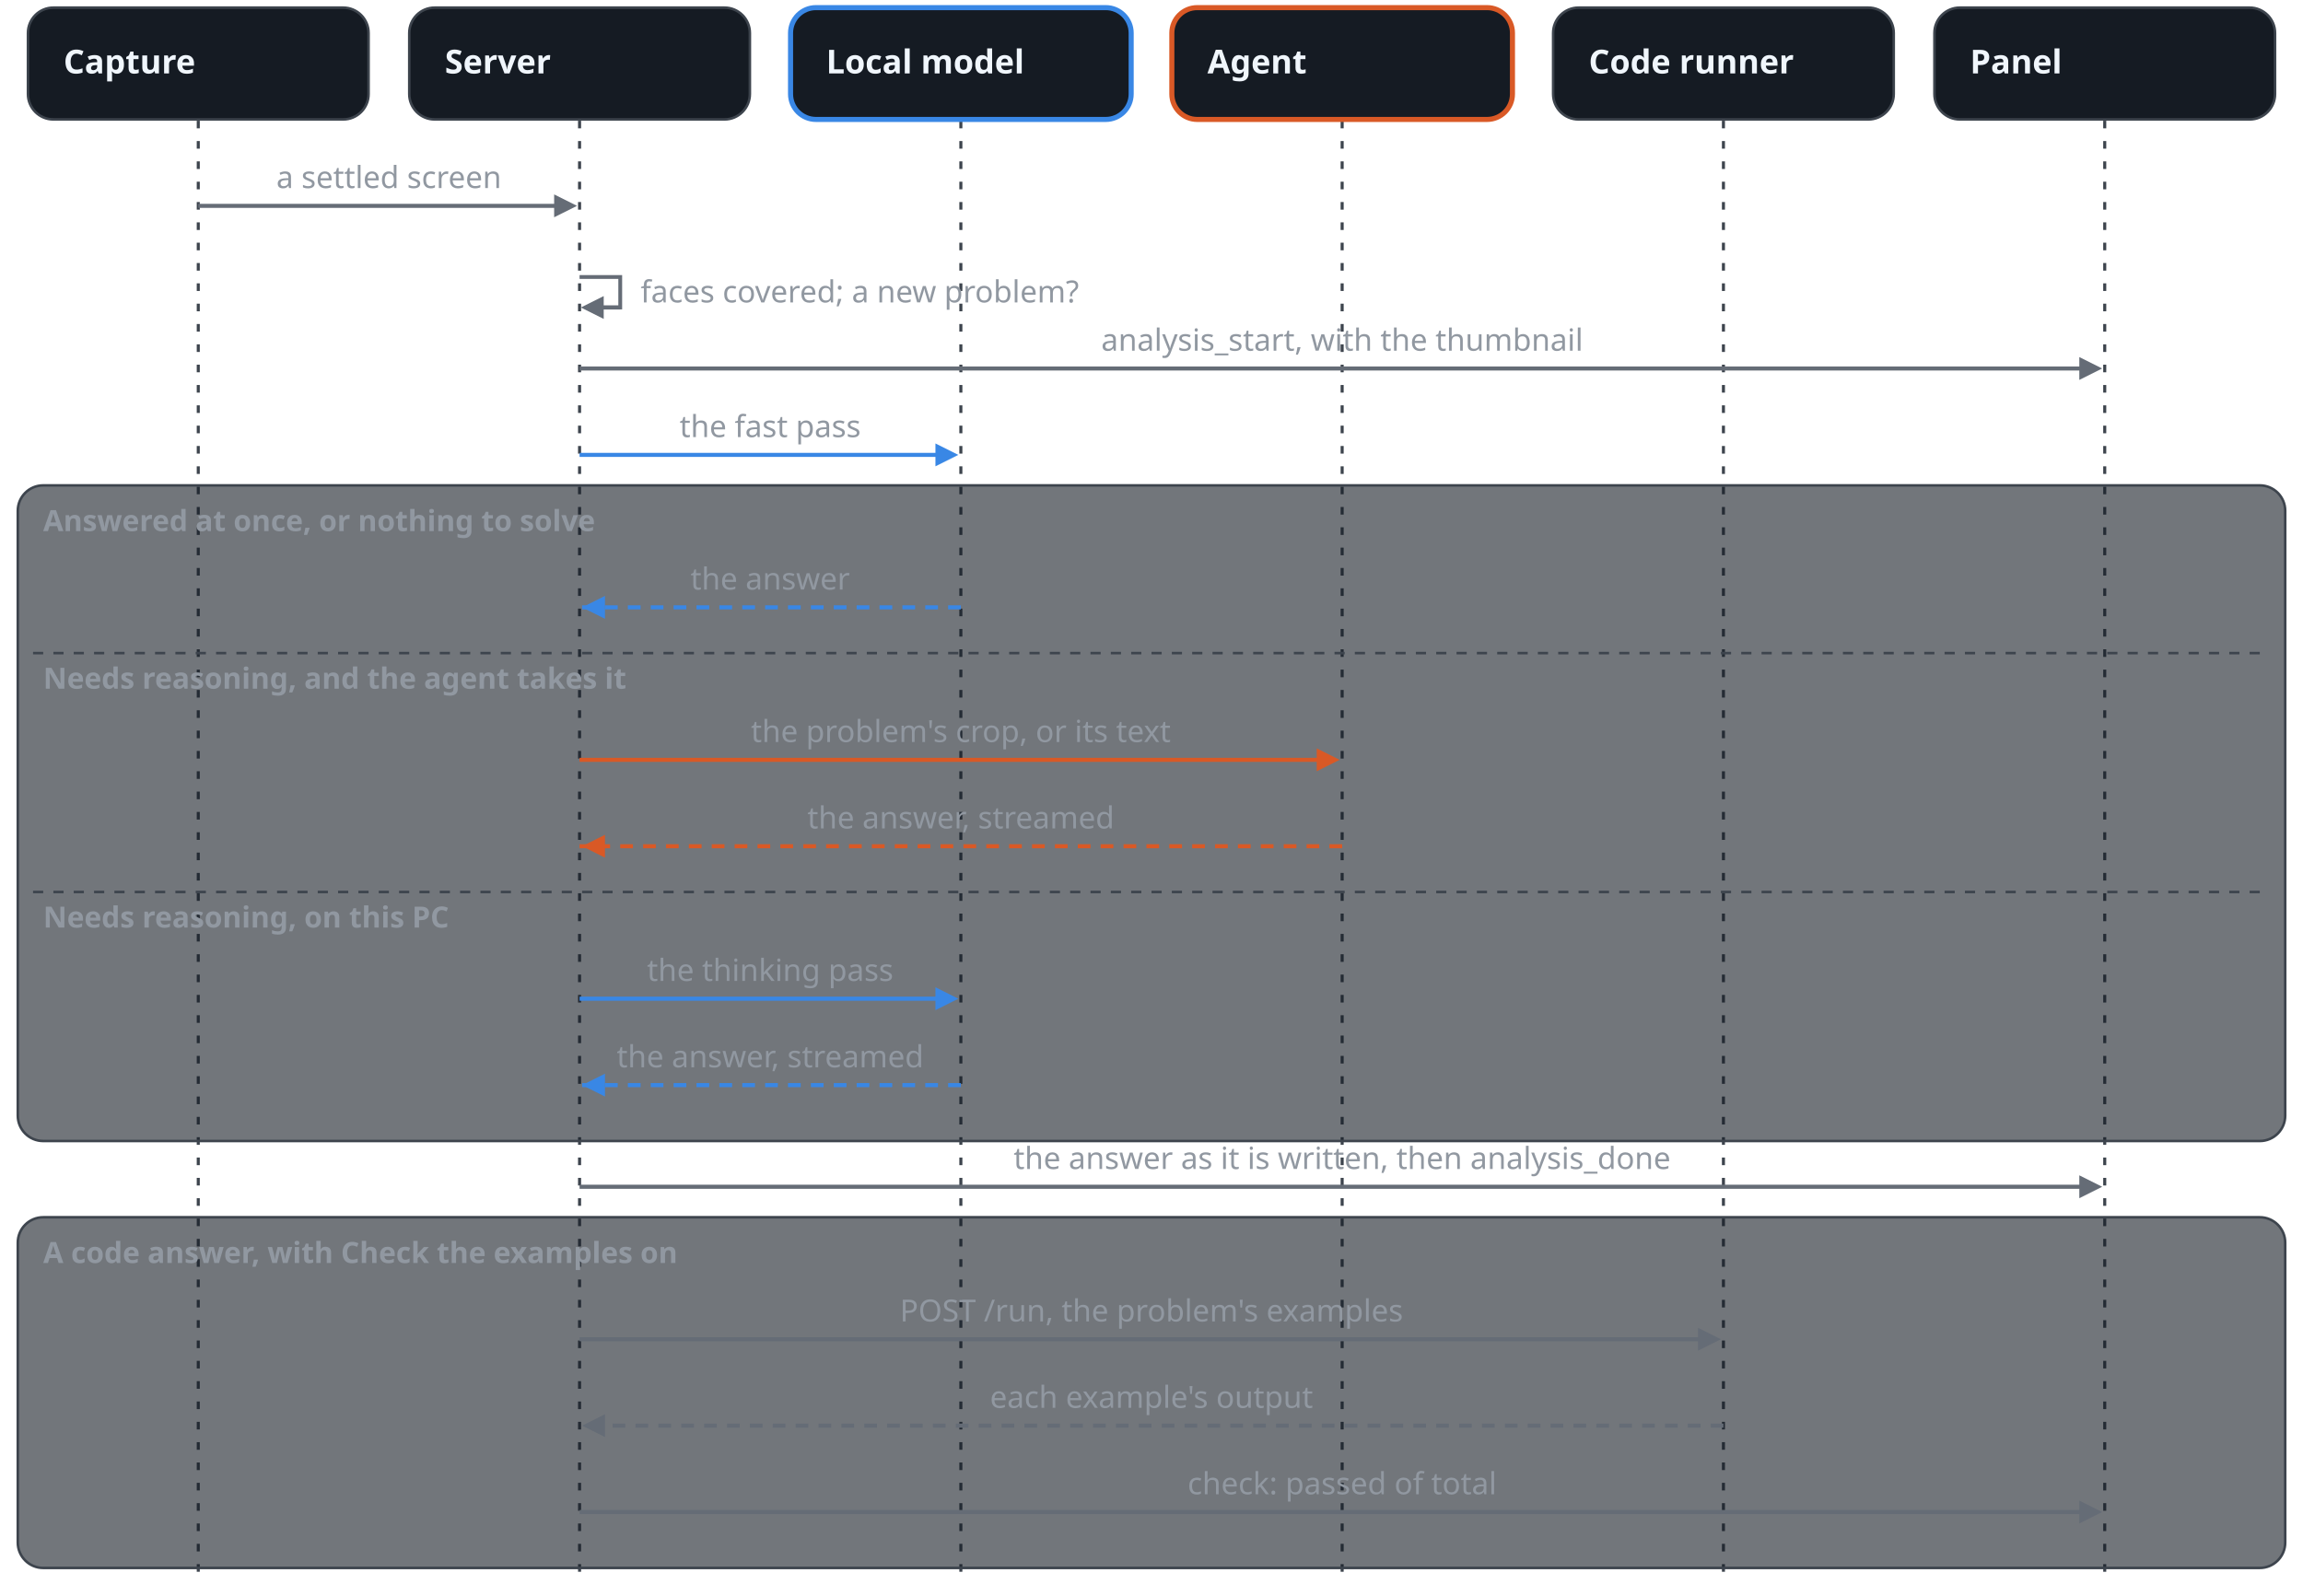
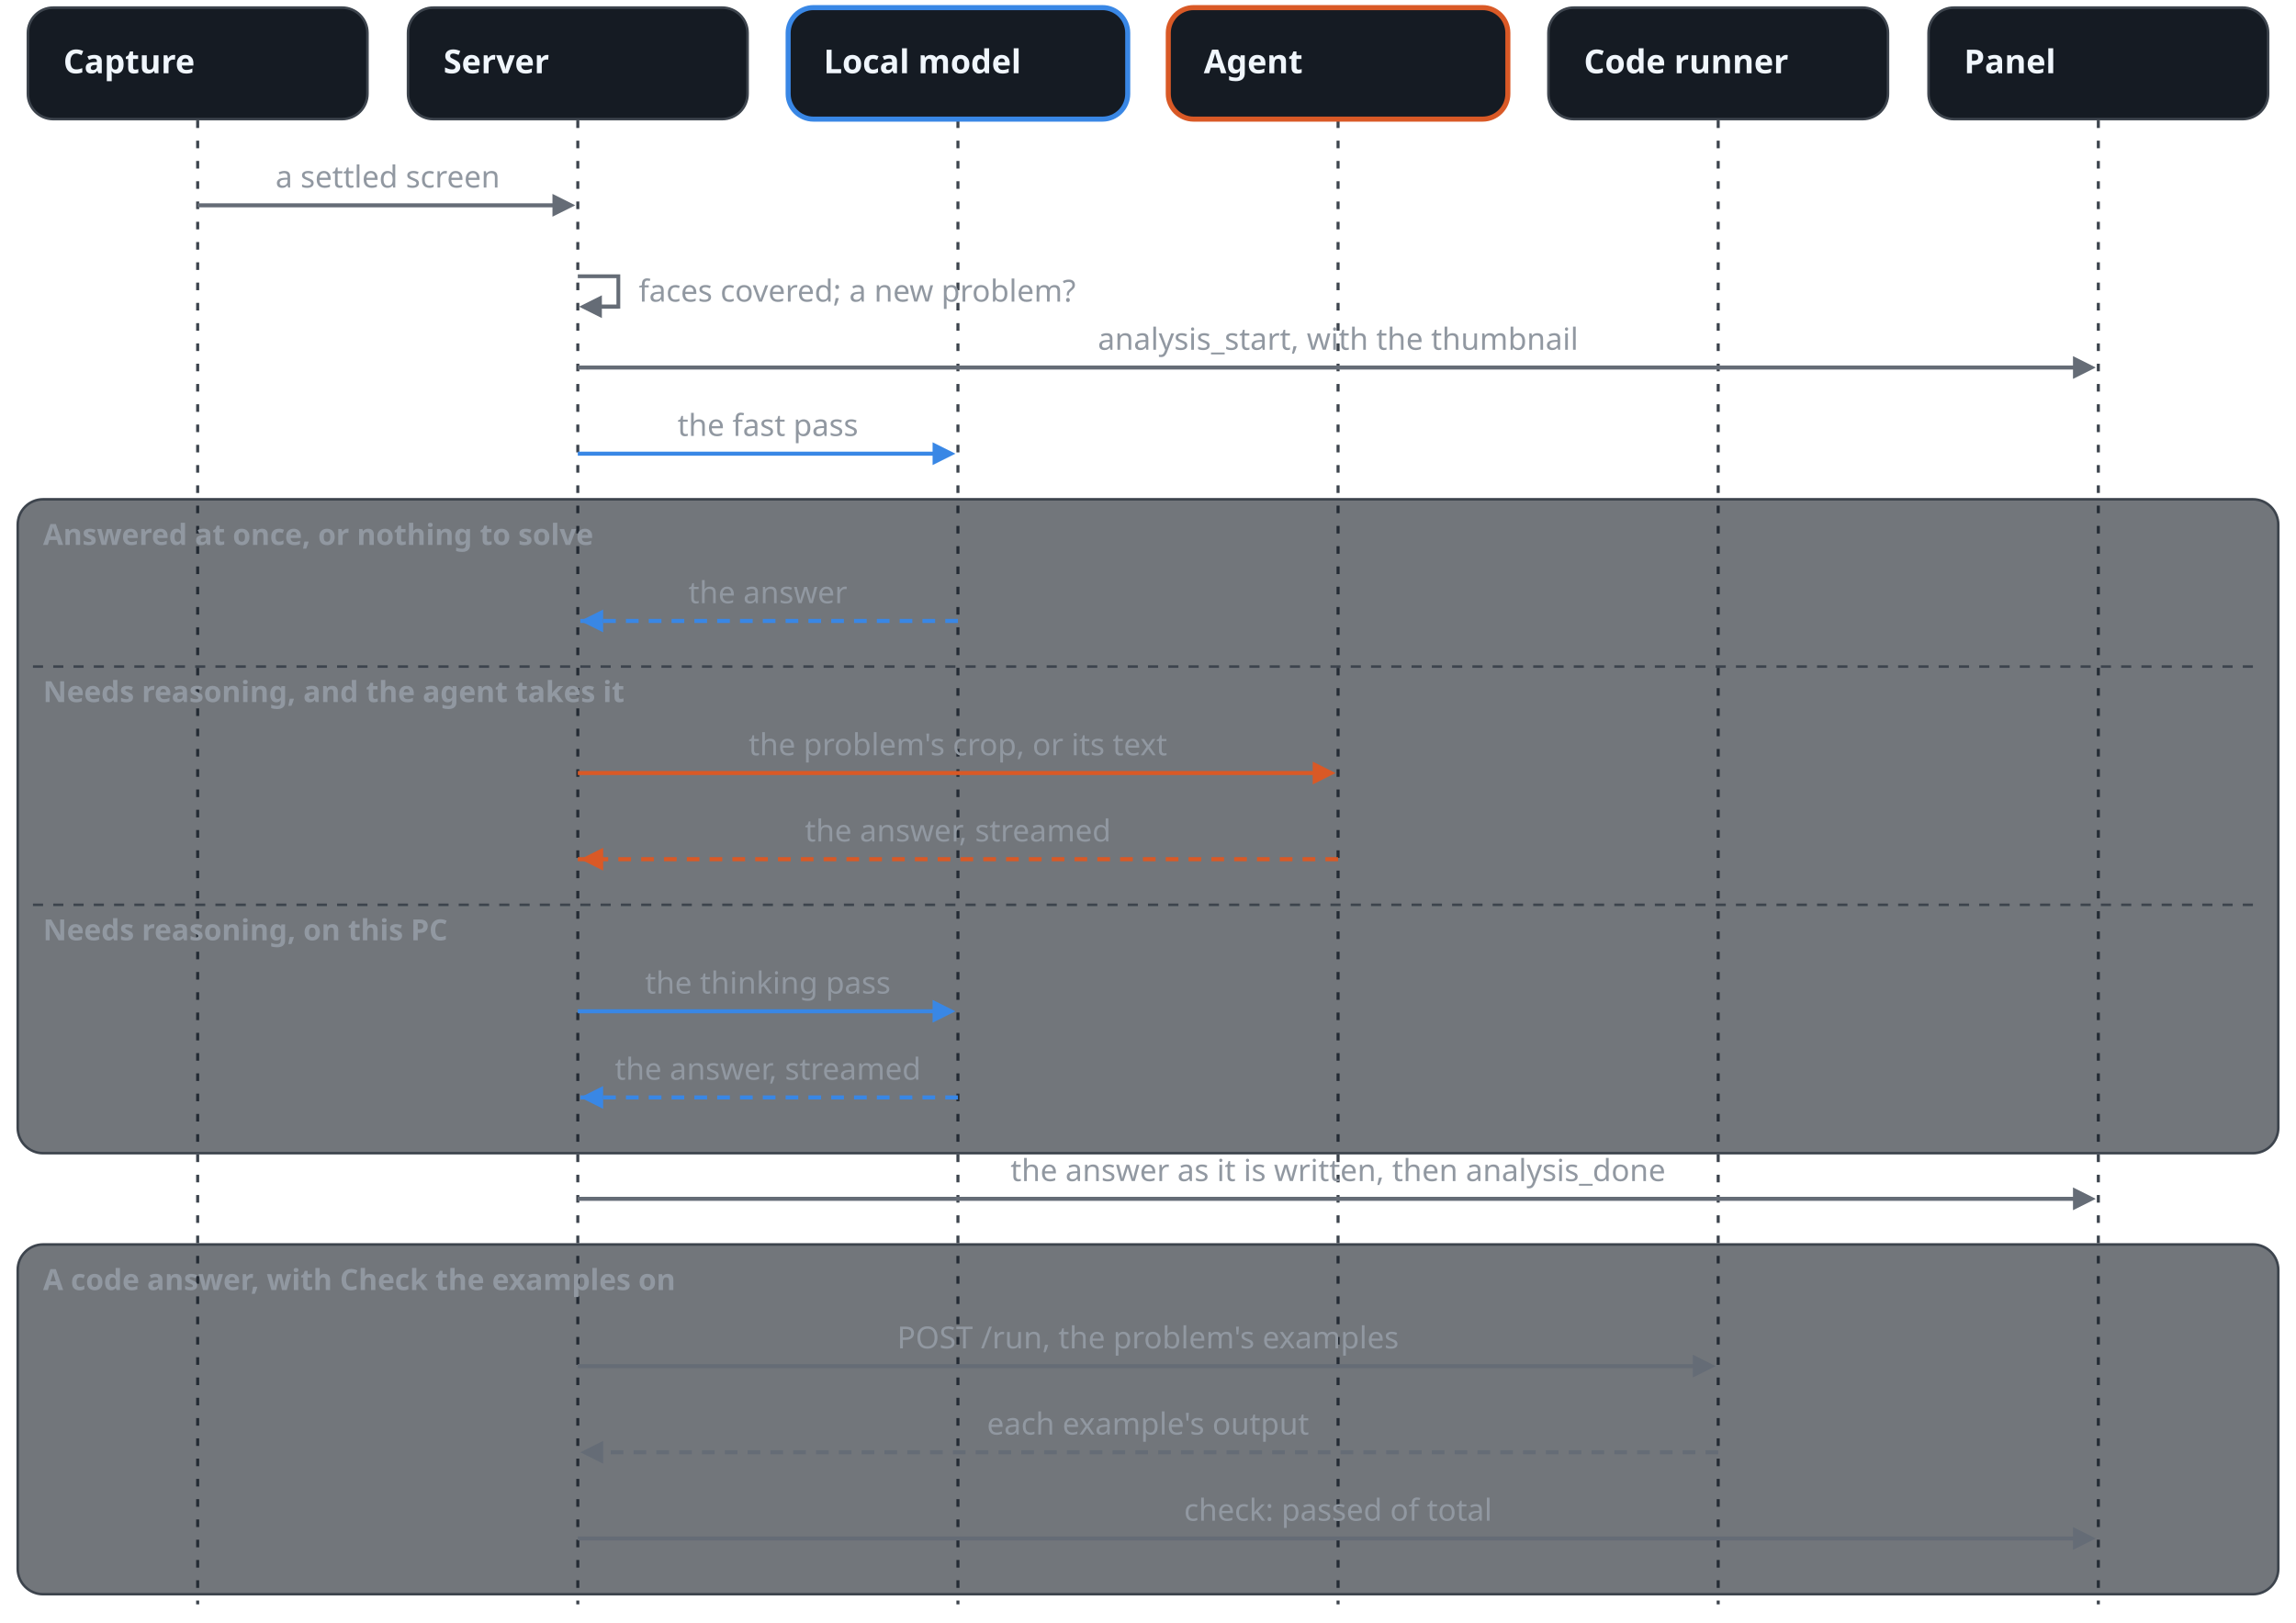
- <svg xmlns="http://www.w3.org/2000/svg" viewBox="-3 -3 906 628" width="906" height="628" font-family="-apple-system, BlinkMacSystemFont, 'Segoe UI', 'Noto Sans', Helvetica, Arial, sans-serif" role="img" aria-label="A screen problem: the capture program sends a frame once the screen settles; the server covers faces and checks the problem is new, tells the panel, and asks the local model's fast pass; it answers at once, or the agent gets the crop, or the local model thinks; the answer reaches the panel as it is written; a code answer is then run on the problem's examples">
-   <path d="M825,44.5 V618" stroke="#3d444d" stroke-width="1.2" stroke-dasharray="3 5" />
-   <path d="M675,44.5 V618" stroke="#3d444d" stroke-width="1.2" stroke-dasharray="3 5" />
-   <path d="M525,44.5 V618" stroke="#3d444d" stroke-width="1.2" stroke-dasharray="3 5" />
-   <path d="M375,44.5 V618" stroke="#3d444d" stroke-width="1.2" stroke-dasharray="3 5" />
-   <path d="M225,44.5 V618" stroke="#3d444d" stroke-width="1.2" stroke-dasharray="3 5" />
-   <path d="M75,44.5 V618" stroke="#3d444d" stroke-width="1.2" stroke-dasharray="3 5" />
-   <rect x="4" y="476" width="892" height="138" rx="10" fill="#151b23" fill-opacity="0.6" stroke="#3d444d" stroke-width="1" />
-   <rect x="4" y="188" width="892" height="258" rx="10" fill="#151b23" fill-opacity="0.6" stroke="#3d444d" stroke-width="1" />
+ <svg xmlns="http://www.w3.org/2000/svg" viewBox="-3 -3 906 640" width="906" height="640" font-family="-apple-system, BlinkMacSystemFont, 'Segoe UI', 'Noto Sans', Helvetica, Arial, sans-serif" role="img" aria-label="A screen problem: the capture program sends a frame once the screen settles; the server covers faces and checks the problem is new, tells the panel, and asks the local model's fast pass; it answers at once, or the agent gets the crop, or the local model thinks; the answer reaches the panel as it is written; a code answer is then run on the problem's examples">
+   <path d="M825,44.5 V630" stroke="#3d444d" stroke-width="1.2" stroke-dasharray="3 5" />
+   <path d="M675,44.5 V630" stroke="#3d444d" stroke-width="1.2" stroke-dasharray="3 5" />
+   <path d="M525,44.5 V630" stroke="#3d444d" stroke-width="1.2" stroke-dasharray="3 5" />
+   <path d="M375,44.5 V630" stroke="#3d444d" stroke-width="1.2" stroke-dasharray="3 5" />
+   <path d="M225,44.5 V630" stroke="#3d444d" stroke-width="1.2" stroke-dasharray="3 5" />
+   <path d="M75,44.5 V630" stroke="#3d444d" stroke-width="1.2" stroke-dasharray="3 5" />
+   <rect x="4" y="488" width="892" height="138" rx="10" fill="#151b23" fill-opacity="0.6" stroke="#3d444d" stroke-width="1" />
+   <rect x="4" y="194" width="892" height="258" rx="10" fill="#151b23" fill-opacity="0.6" stroke="#3d444d" stroke-width="1" />
  <rect x="8" y="0" width="134" height="44" rx="10" fill="#151b23" stroke="#3d444d" stroke-width="1" />
  <text x="22" y="25.9" font-size="13" font-weight="600" fill="#f0f6fc" text-anchor="start" data-box="22,128">Capture</text>
  <rect x="158" y="0" width="134" height="44" rx="10" fill="#151b23" stroke="#3d444d" stroke-width="1" />
  <text x="172" y="25.9" font-size="13" font-weight="600" fill="#f0f6fc" text-anchor="start" data-box="172,278">Server</text>
  <rect x="308" y="0" width="134" height="44" rx="10" fill="#151b23" stroke="#3987e5" stroke-width="2" />
  <text x="322" y="25.9" font-size="13" font-weight="600" fill="#f0f6fc" text-anchor="start" data-box="322,428">Local model</text>
  <rect x="458" y="0" width="134" height="44" rx="10" fill="#151b23" stroke="#d95926" stroke-width="2" />
  <text x="472" y="25.9" font-size="13" font-weight="600" fill="#f0f6fc" text-anchor="start" data-box="472,578">Agent</text>
  <rect x="608" y="0" width="134" height="44" rx="10" fill="#151b23" stroke="#3d444d" stroke-width="1" />
  <text x="622" y="25.9" font-size="13" font-weight="600" fill="#f0f6fc" text-anchor="start" data-box="622,728">Code runner</text>
  <rect x="758" y="0" width="134" height="44" rx="10" fill="#151b23" stroke="#3d444d" stroke-width="1" />
  <text x="772" y="25.9" font-size="13" font-weight="600" fill="#f0f6fc" text-anchor="start" data-box="772,878">Panel</text>
  <path d="M75,78 L217,78" fill="none" stroke="#656c76" stroke-width="1.6" stroke-linejoin="round" />
  <path d="M224,78 L215.0,82.5 L215.0,73.5 Z" fill="#656c76" data-tip="224,78" />
  <text x="150" y="71" font-size="12" fill="#9198a1" text-anchor="middle" data-box="81,219">a settled screen</text>
  <path d="M225,106 h16 v12 h-9" fill="none" stroke="#656c76" stroke-width="1.5" />
  <path d="M241,118 L232.5,118" fill="none" stroke="#656c76" stroke-width="1.6" stroke-linejoin="round" />
  <path d="M225.5,118 L234.5,113.5 L234.5,122.5 Z" fill="#656c76" data-tip="225.5,118" />
  <text x="249" y="116" font-size="12" fill="#9198a1" text-anchor="start" data-box="249,525">faces covered; a new problem?</text>
  <path d="M225,142 L817,142" fill="none" stroke="#656c76" stroke-width="1.6" stroke-linejoin="round" />
  <path d="M824,142 L815.0,146.5 L815.0,137.5 Z" fill="#656c76" data-tip="824,142" />
  <text x="525" y="135" font-size="12" fill="#9198a1" text-anchor="middle" data-box="231,819">analysis_start, with the thumbnail</text>
  <path d="M225,176 L367,176" fill="none" stroke="#3987e5" stroke-width="1.6" stroke-linejoin="round" />
  <path d="M374,176 L365.0,180.5 L365.0,171.5 Z" fill="#3987e5" data-tip="374,176" />
  <text x="300" y="169" font-size="12" fill="#9198a1" text-anchor="middle" data-box="231,369">the fast pass</text>
-   <text x="14" y="206" font-size="11.5" font-weight="600" fill="#9198a1" text-anchor="start" data-box="14,886">Answered at once, or nothing to solve</text>
-   <path d="M375,236 H225" stroke="#3987e5" stroke-width="1.6" stroke-dasharray="5 4" />
-   <path d="M233,236 L233,236" fill="none" stroke="#3987e5" stroke-width="1.6" stroke-linejoin="round" />
-   <path d="M226,236 L235.0,231.5 L235.0,240.5 Z" fill="#3987e5" data-tip="226,236" />
-   <text x="300" y="229" font-size="12" fill="#9198a1" text-anchor="middle" data-box="231,369">the answer</text>
-   <path d="M10,254 H890" stroke="#3d444d" stroke-width="1" stroke-dasharray="4 4" />
-   <text x="14" y="268" font-size="11.5" font-weight="600" fill="#9198a1" text-anchor="start" data-box="14,886">Needs reasoning, and the agent takes it</text>
-   <path d="M225,296 L517,296" fill="none" stroke="#d95926" stroke-width="1.6" stroke-linejoin="round" />
-   <path d="M524,296 L515.0,300.5 L515.0,291.5 Z" fill="#d95926" data-tip="524,296" />
-   <text x="375" y="289" font-size="12" fill="#9198a1" text-anchor="middle" data-box="231,519">the problem's crop, or its text</text>
-   <path d="M525,330 H225" stroke="#d95926" stroke-width="1.6" stroke-dasharray="5 4" />
-   <path d="M233,330 L233,330" fill="none" stroke="#d95926" stroke-width="1.6" stroke-linejoin="round" />
-   <path d="M226,330 L235.0,325.5 L235.0,334.5 Z" fill="#d95926" data-tip="226,330" />
-   <text x="375" y="323" font-size="12" fill="#9198a1" text-anchor="middle" data-box="231,519">the answer, streamed</text>
-   <path d="M10,348 H890" stroke="#3d444d" stroke-width="1" stroke-dasharray="4 4" />
-   <text x="14" y="362" font-size="11.5" font-weight="600" fill="#9198a1" text-anchor="start" data-box="14,886">Needs reasoning, on this PC</text>
-   <path d="M225,390 L367,390" fill="none" stroke="#3987e5" stroke-width="1.6" stroke-linejoin="round" />
-   <path d="M374,390 L365.0,394.5 L365.0,385.5 Z" fill="#3987e5" data-tip="374,390" />
-   <text x="300" y="383" font-size="12" fill="#9198a1" text-anchor="middle" data-box="231,369">the thinking pass</text>
-   <path d="M375,424 H225" stroke="#3987e5" stroke-width="1.6" stroke-dasharray="5 4" />
-   <path d="M233,424 L233,424" fill="none" stroke="#3987e5" stroke-width="1.6" stroke-linejoin="round" />
-   <path d="M226,424 L235.0,419.5 L235.0,428.5 Z" fill="#3987e5" data-tip="226,424" />
-   <text x="300" y="417" font-size="12" fill="#9198a1" text-anchor="middle" data-box="231,369">the answer, streamed</text>
-   <path d="M225,464 L817,464" fill="none" stroke="#656c76" stroke-width="1.6" stroke-linejoin="round" />
-   <path d="M824,464 L815.0,468.5 L815.0,459.5 Z" fill="#656c76" data-tip="824,464" />
-   <text x="525" y="457" font-size="12" fill="#9198a1" text-anchor="middle" data-box="231,819">the answer as it is written, then analysis_done</text>
-   <text x="14" y="494" font-size="11.5" font-weight="600" fill="#9198a1" text-anchor="start" data-box="14,886">A code answer, with Check the examples on</text>
-   <path d="M225,524 L667,524" fill="none" stroke="#656c76" stroke-width="1.6" stroke-linejoin="round" />
-   <path d="M674,524 L665.0,528.5 L665.0,519.5 Z" fill="#656c76" data-tip="674,524" />
-   <text x="450" y="517" font-size="12" fill="#9198a1" text-anchor="middle" data-box="231,669">POST /run, the problem's examples</text>
-   <path d="M675,558 H225" stroke="#656c76" stroke-width="1.6" stroke-dasharray="5 4" />
-   <path d="M233,558 L233,558" fill="none" stroke="#656c76" stroke-width="1.6" stroke-linejoin="round" />
-   <path d="M226,558 L235.0,553.5 L235.0,562.5 Z" fill="#656c76" data-tip="226,558" />
-   <text x="450" y="551" font-size="12" fill="#9198a1" text-anchor="middle" data-box="231,669">each example's output</text>
-   <path d="M225,592 L817,592" fill="none" stroke="#656c76" stroke-width="1.6" stroke-linejoin="round" />
-   <path d="M824,592 L815.0,596.5 L815.0,587.5 Z" fill="#656c76" data-tip="824,592" />
-   <text x="525" y="585" font-size="12" fill="#9198a1" text-anchor="middle" data-box="231,819">check: passed of total</text>
+   <text x="14" y="212" font-size="11.5" font-weight="600" fill="#9198a1" text-anchor="start" data-box="14,886">Answered at once, or nothing to solve</text>
+   <path d="M375,242 H225" stroke="#3987e5" stroke-width="1.6" stroke-dasharray="5 4" />
+   <path d="M233,242 L233,242" fill="none" stroke="#3987e5" stroke-width="1.6" stroke-linejoin="round" />
+   <path d="M226,242 L235.0,237.5 L235.0,246.5 Z" fill="#3987e5" data-tip="226,242" />
+   <text x="300" y="235" font-size="12" fill="#9198a1" text-anchor="middle" data-box="231,369">the answer</text>
+   <path d="M10,260 H890" stroke="#3d444d" stroke-width="1" stroke-dasharray="4 4" />
+   <text x="14" y="274" font-size="11.5" font-weight="600" fill="#9198a1" text-anchor="start" data-box="14,886">Needs reasoning, and the agent takes it</text>
+   <path d="M225,302 L517,302" fill="none" stroke="#d95926" stroke-width="1.6" stroke-linejoin="round" />
+   <path d="M524,302 L515.0,306.5 L515.0,297.5 Z" fill="#d95926" data-tip="524,302" />
+   <text x="375" y="295" font-size="12" fill="#9198a1" text-anchor="middle" data-box="231,519">the problem's crop, or its text</text>
+   <path d="M525,336 H225" stroke="#d95926" stroke-width="1.6" stroke-dasharray="5 4" />
+   <path d="M233,336 L233,336" fill="none" stroke="#d95926" stroke-width="1.6" stroke-linejoin="round" />
+   <path d="M226,336 L235.0,331.5 L235.0,340.5 Z" fill="#d95926" data-tip="226,336" />
+   <text x="375" y="329" font-size="12" fill="#9198a1" text-anchor="middle" data-box="231,519">the answer, streamed</text>
+   <path d="M10,354 H890" stroke="#3d444d" stroke-width="1" stroke-dasharray="4 4" />
+   <text x="14" y="368" font-size="11.5" font-weight="600" fill="#9198a1" text-anchor="start" data-box="14,886">Needs reasoning, on this PC</text>
+   <path d="M225,396 L367,396" fill="none" stroke="#3987e5" stroke-width="1.6" stroke-linejoin="round" />
+   <path d="M374,396 L365.0,400.5 L365.0,391.5 Z" fill="#3987e5" data-tip="374,396" />
+   <text x="300" y="389" font-size="12" fill="#9198a1" text-anchor="middle" data-box="231,369">the thinking pass</text>
+   <path d="M375,430 H225" stroke="#3987e5" stroke-width="1.6" stroke-dasharray="5 4" />
+   <path d="M233,430 L233,430" fill="none" stroke="#3987e5" stroke-width="1.6" stroke-linejoin="round" />
+   <path d="M226,430 L235.0,425.5 L235.0,434.5 Z" fill="#3987e5" data-tip="226,430" />
+   <text x="300" y="423" font-size="12" fill="#9198a1" text-anchor="middle" data-box="231,369">the answer, streamed</text>
+   <path d="M225,470 L817,470" fill="none" stroke="#656c76" stroke-width="1.6" stroke-linejoin="round" />
+   <path d="M824,470 L815.0,474.5 L815.0,465.5 Z" fill="#656c76" data-tip="824,470" />
+   <text x="525" y="463" font-size="12" fill="#9198a1" text-anchor="middle" data-box="231,819">the answer as it is written, then analysis_done</text>
+   <text x="14" y="506" font-size="11.5" font-weight="600" fill="#9198a1" text-anchor="start" data-box="14,886">A code answer, with Check the examples on</text>
+   <path d="M225,536 L667,536" fill="none" stroke="#656c76" stroke-width="1.6" stroke-linejoin="round" />
+   <path d="M674,536 L665.0,540.5 L665.0,531.5 Z" fill="#656c76" data-tip="674,536" />
+   <text x="450" y="529" font-size="12" fill="#9198a1" text-anchor="middle" data-box="231,669">POST /run, the problem's examples</text>
+   <path d="M675,570 H225" stroke="#656c76" stroke-width="1.6" stroke-dasharray="5 4" />
+   <path d="M233,570 L233,570" fill="none" stroke="#656c76" stroke-width="1.6" stroke-linejoin="round" />
+   <path d="M226,570 L235.0,565.5 L235.0,574.5 Z" fill="#656c76" data-tip="226,570" />
+   <text x="450" y="563" font-size="12" fill="#9198a1" text-anchor="middle" data-box="231,669">each example's output</text>
+   <path d="M225,604 L817,604" fill="none" stroke="#656c76" stroke-width="1.6" stroke-linejoin="round" />
+   <path d="M824,604 L815.0,608.5 L815.0,599.5 Z" fill="#656c76" data-tip="824,604" />
+   <text x="525" y="597" font-size="12" fill="#9198a1" text-anchor="middle" data-box="231,819">check: passed of total</text>
</svg>
